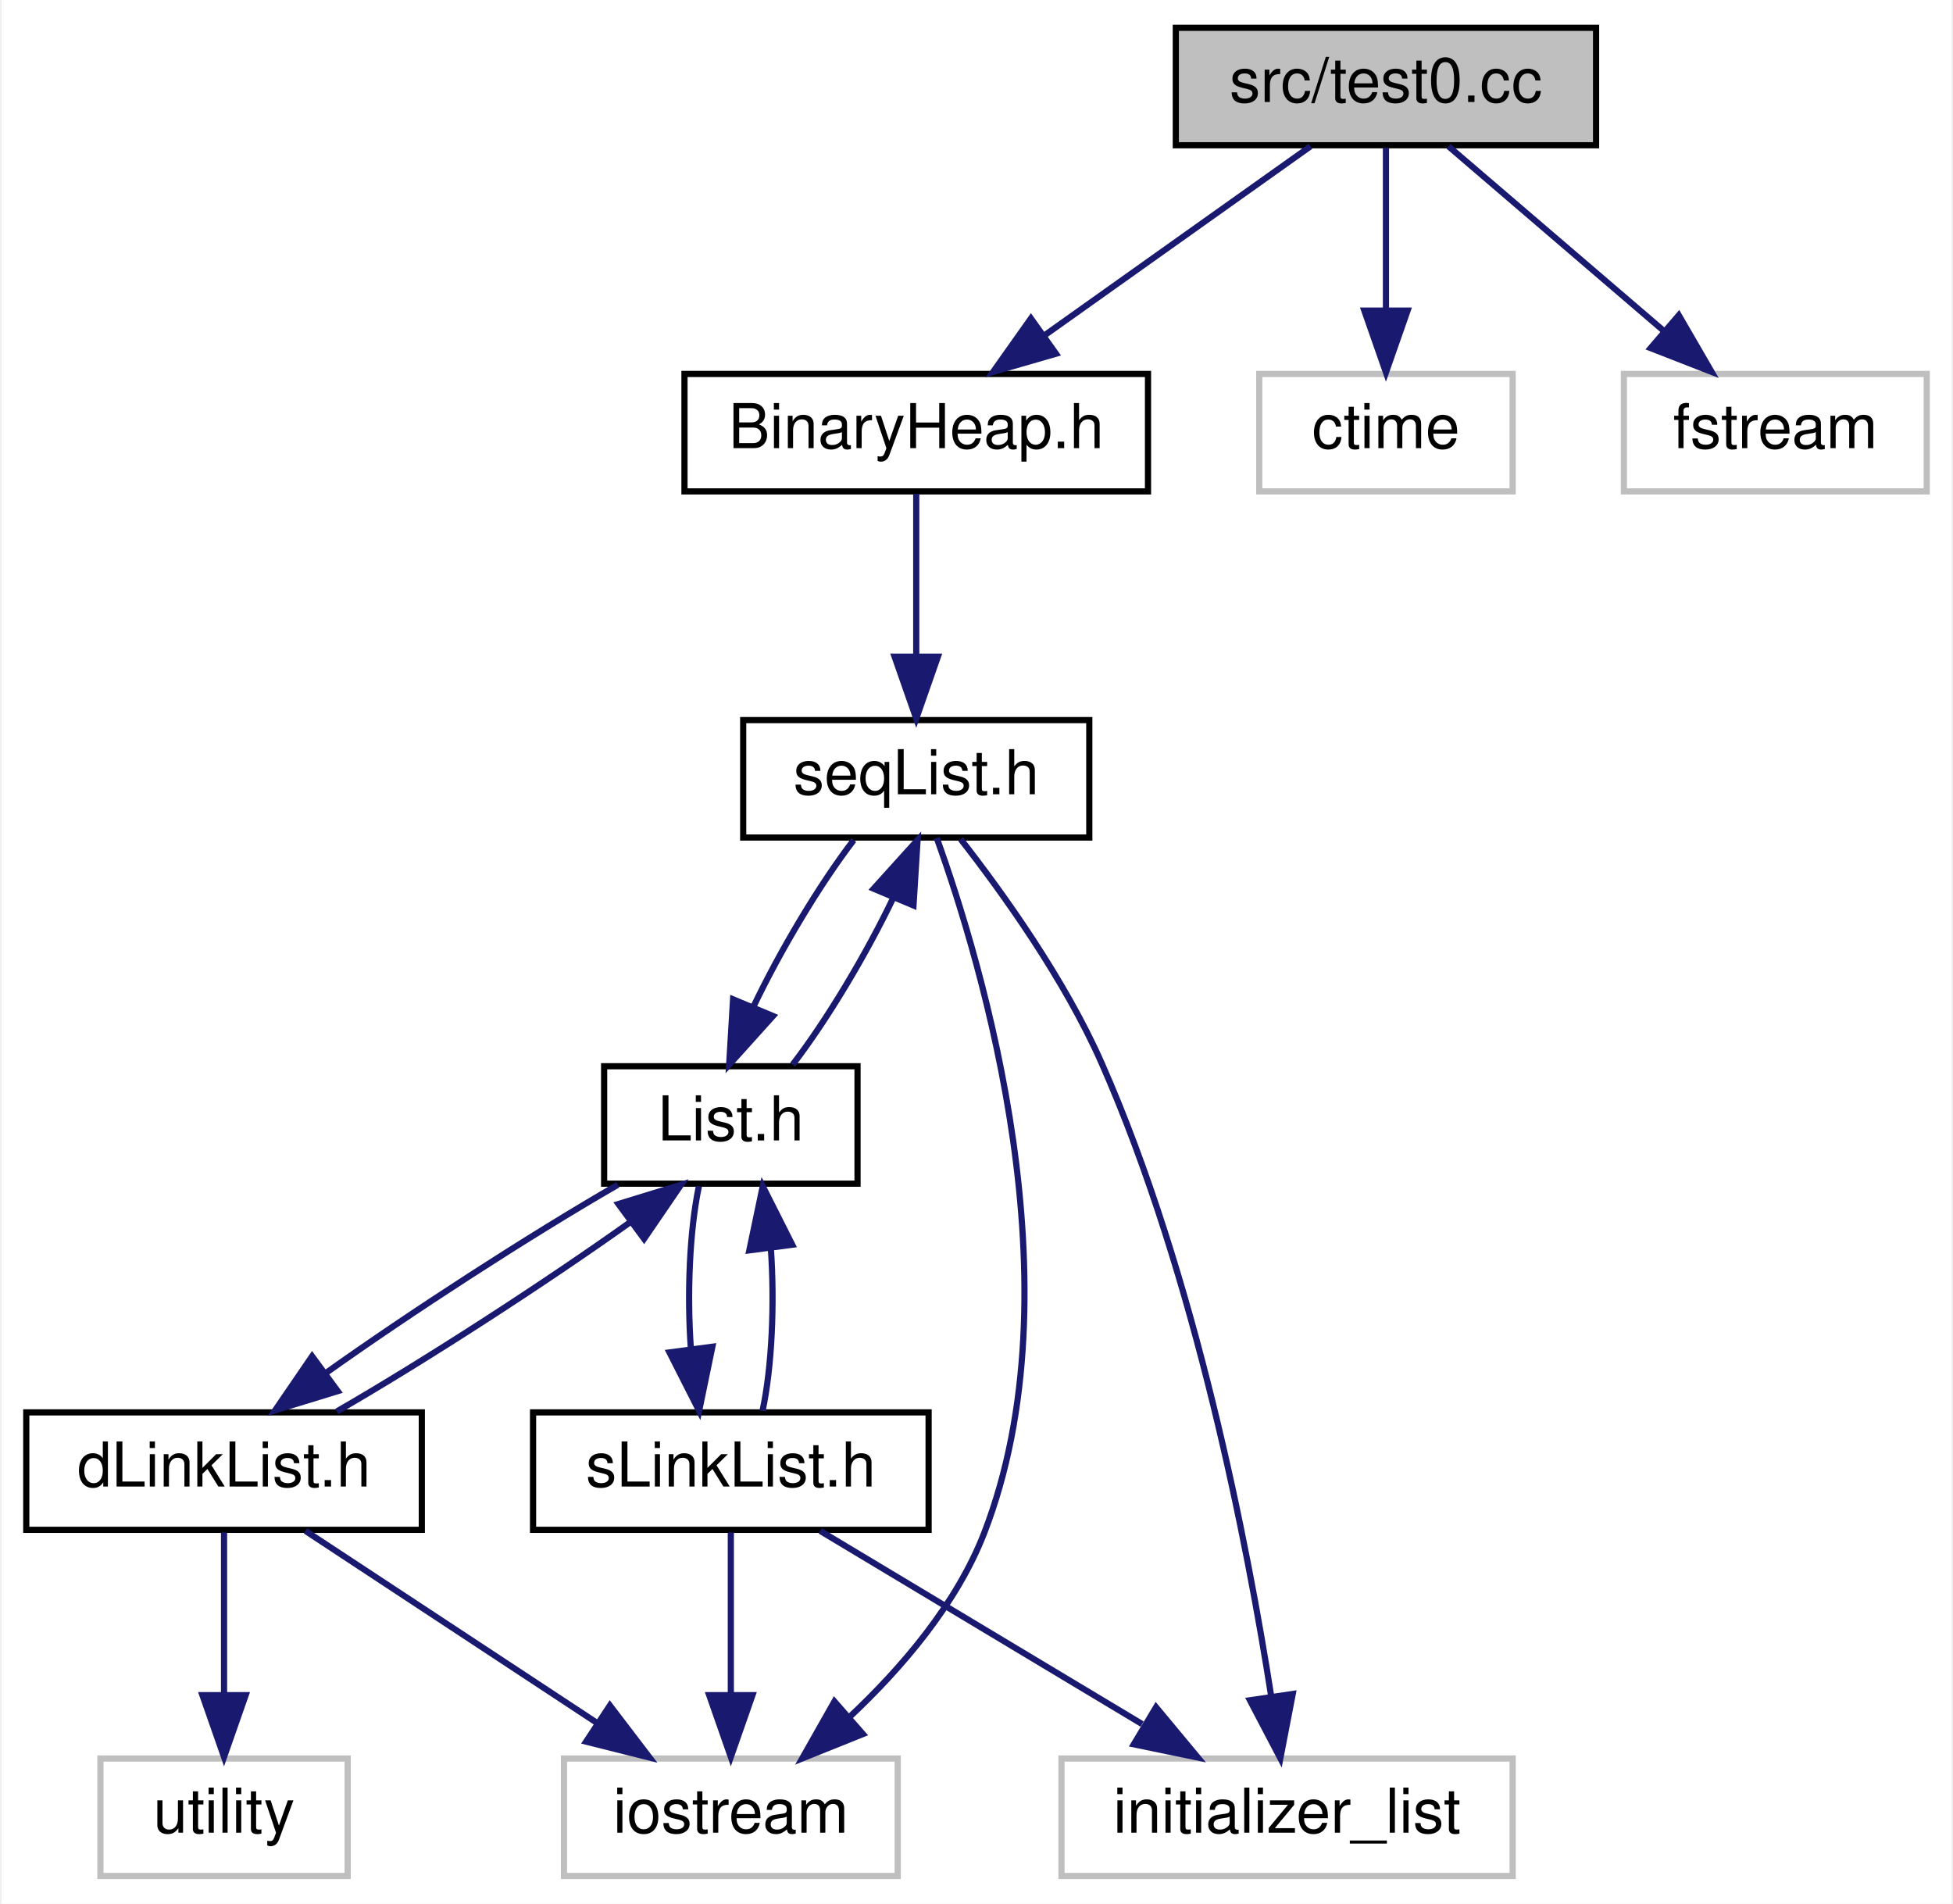
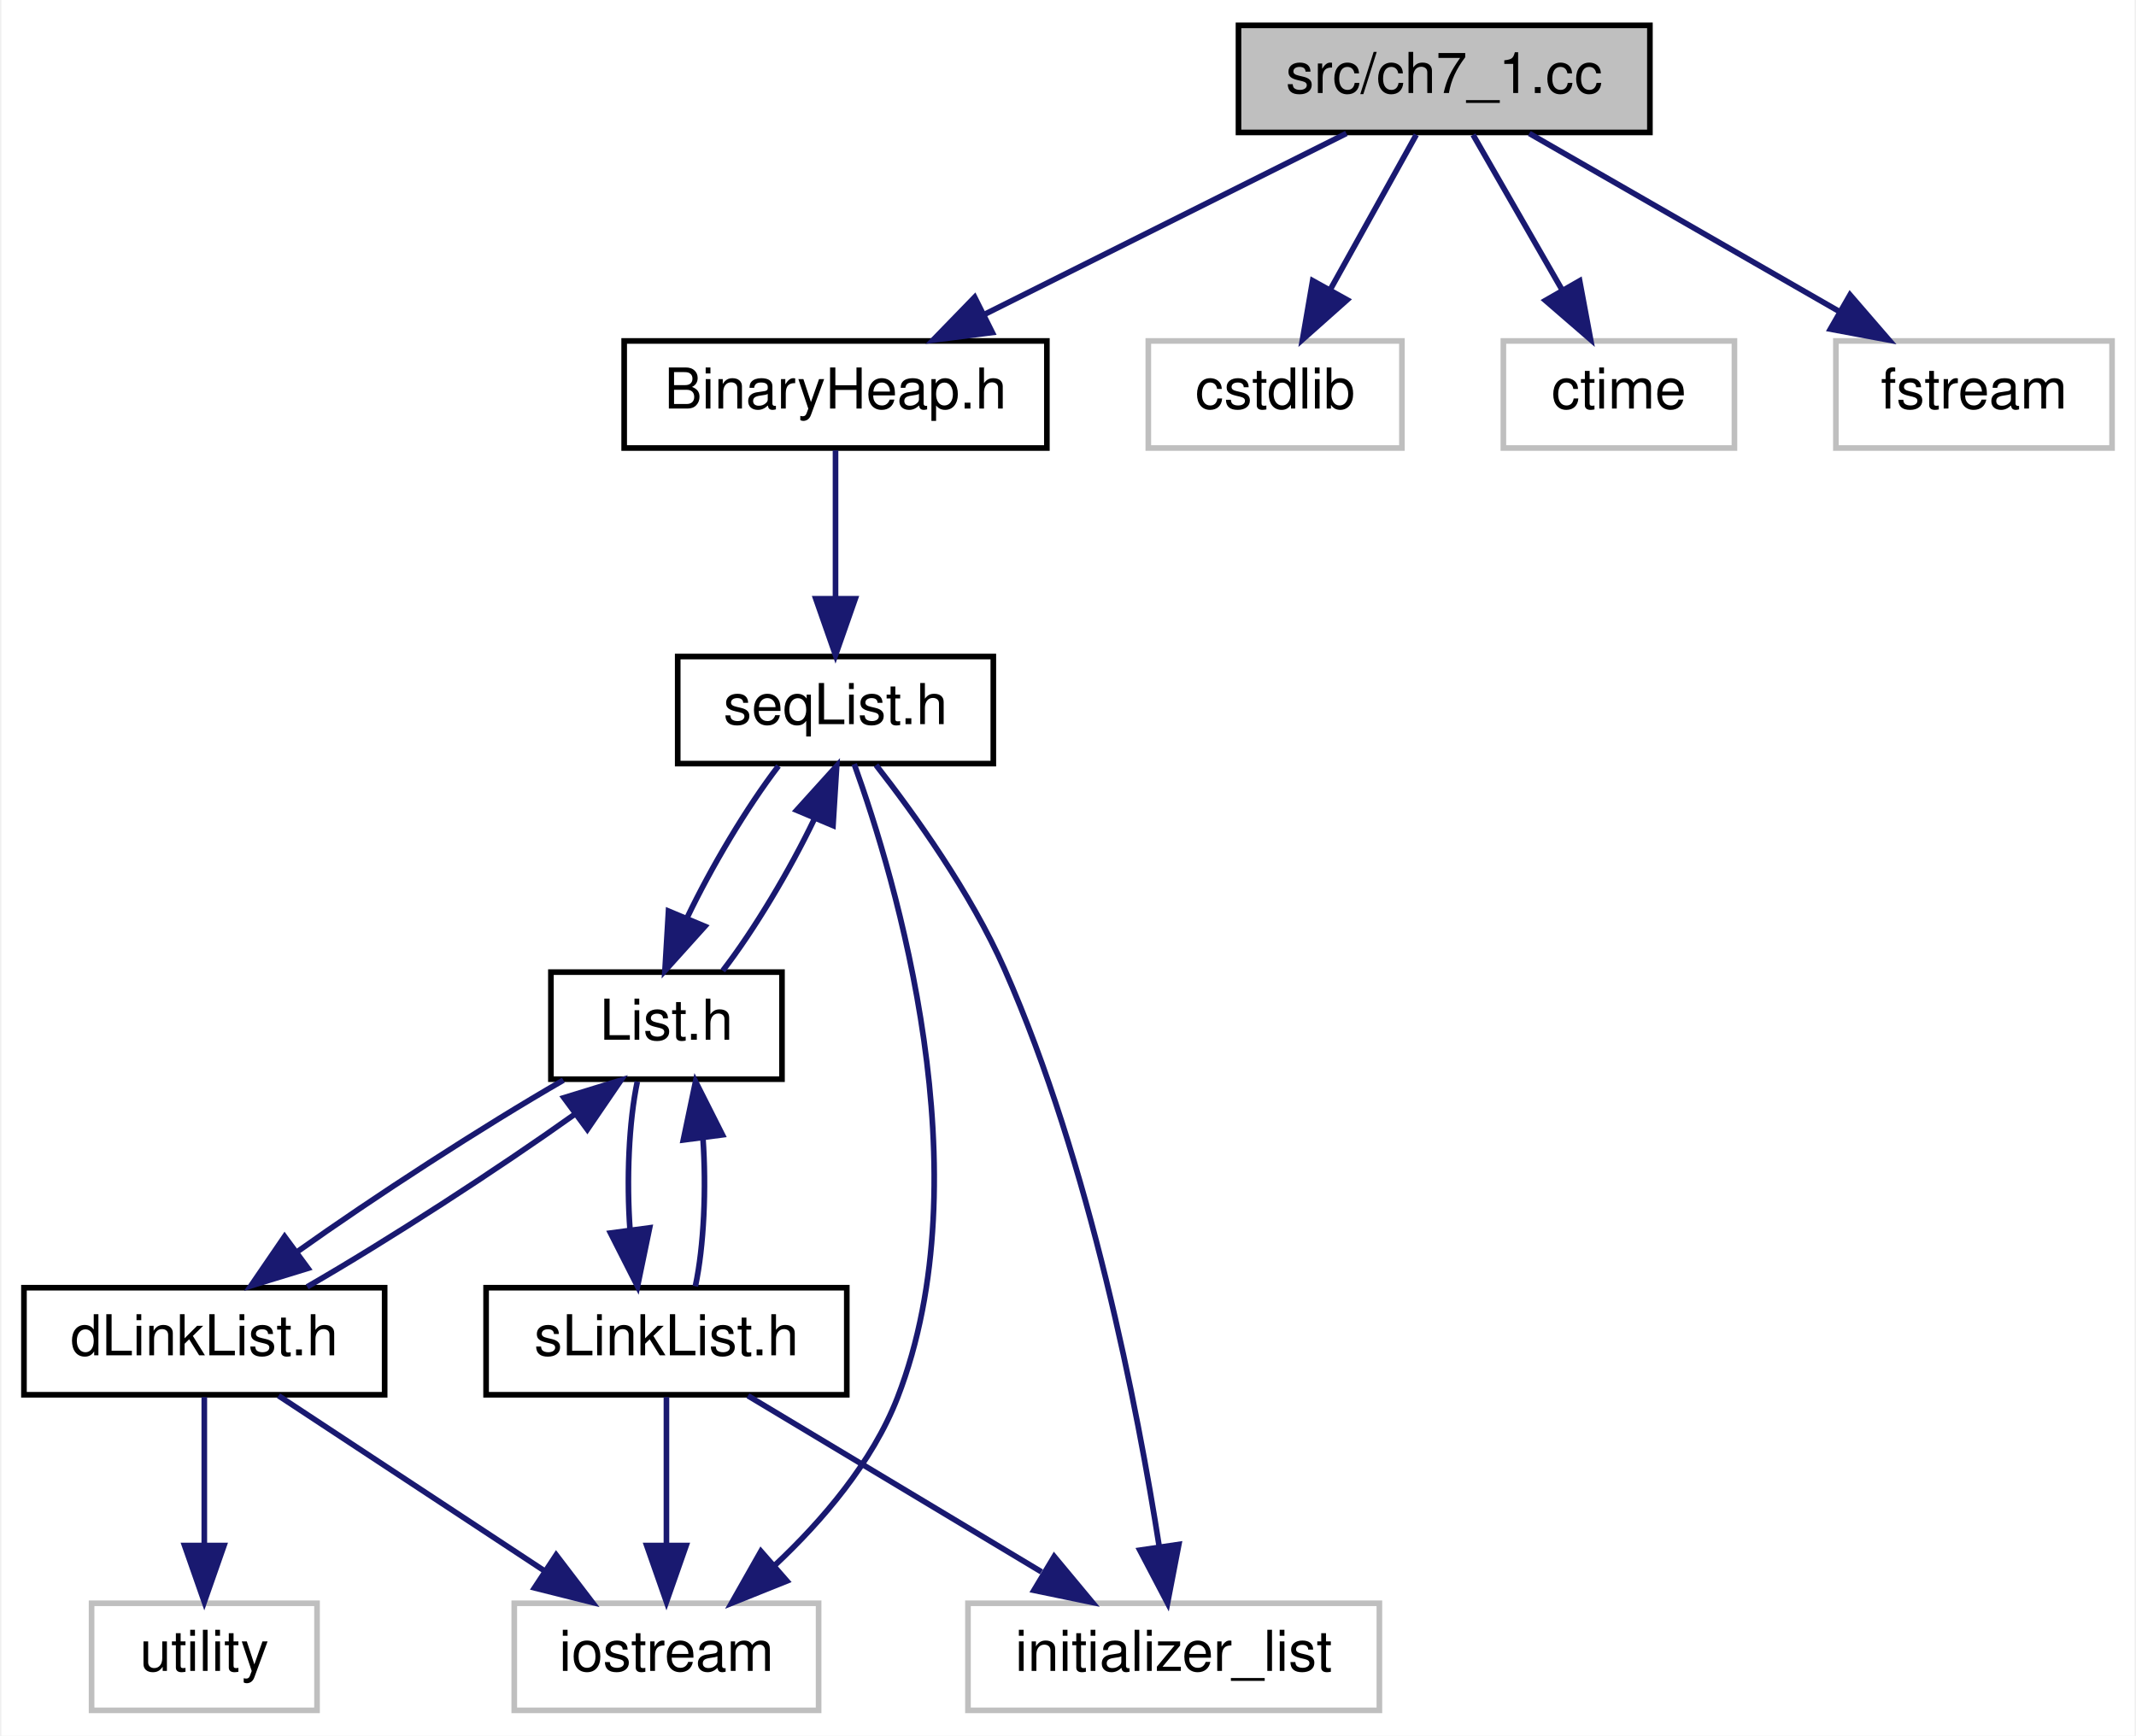
- <svg xmlns="http://www.w3.org/2000/svg" xmlns:xlink="http://www.w3.org/1999/xlink" width="316pt" height="308pt" viewBox="0.00 0.00 315.50 308.00">
+ <svg xmlns="http://www.w3.org/2000/svg" xmlns:xlink="http://www.w3.org/1999/xlink" width="379pt" height="308pt" viewBox="0.00 0.00 378.50 308.00">
  <g id="graph0" class="graph" transform="scale(1 1) rotate(0) translate(4 304)">
-     <polygon fill="white" stroke="none" points="-4,4 -4,-304 311.5,-304 311.5,4 -4,4" />
+     <polygon fill="white" stroke="none" points="-4,4 -4,-304 374.5,-304 374.5,4 -4,4" />
    <g id="node1" class="node">
      <g id="a_node1">
-         <a xlink:title="优先级队列基本测试代码">
-           <polygon fill="#bfbfbf" stroke="black" points="186,-280.5 186,-299.5 254,-299.5 254,-280.5 186,-280.5" />
-           <text text-anchor="middle" x="220" y="-287.5" font-family="Helvetica,sans-Serif" font-size="10.00">src/test0.cc</text>
+         <a xlink:title="程序设计题第1题：实现最大堆">
+           <polygon fill="#bfbfbf" stroke="black" points="215.5,-280.5 215.5,-299.5 288.5,-299.5 288.5,-280.5 215.5,-280.5" />
+           <text text-anchor="middle" x="252" y="-287.5" font-family="Helvetica,sans-Serif" font-size="10.00">src/ch7_1.cc</text>
        </a>
      </g>
    </g>
    <g id="node2" class="node">
      <g id="a_node2">
        <a xlink:href="a04520.html" target="_top" xlink:title="优先级队列的接口和实现">
          <polygon fill="white" stroke="black" points="106.5,-224.5 106.5,-243.5 181.5,-243.5 181.5,-224.5 106.5,-224.5" />
          <text text-anchor="middle" x="144" y="-231.5" font-family="Helvetica,sans-Serif" font-size="10.00">BinaryHeap.h</text>
        </a>
      </g>
    </g>
    <g id="edge1" class="edge">
-       <path fill="none" stroke="midnightblue" d="M207.789,-280.324C196.224,-272.107 178.625,-259.602 164.839,-249.807" />
-       <polygon fill="midnightblue" stroke="midnightblue" points="166.612,-246.773 156.433,-243.834 162.557,-252.479 166.612,-246.773" />
+       <path fill="none" stroke="midnightblue" d="M234.648,-280.324C217.328,-271.664 190.485,-258.242 170.498,-248.249" />
+       <polygon fill="midnightblue" stroke="midnightblue" points="171.819,-244.996 161.309,-243.655 168.688,-251.257 171.819,-244.996" />
    </g>
    <g id="node10" class="node">
      <g id="a_node10">
        <a xlink:title=" ">
-           <polygon fill="white" stroke="#bfbfbf" points="199.5,-224.5 199.5,-243.5 240.5,-243.5 240.5,-224.5 199.5,-224.5" />
-           <text text-anchor="middle" x="220" y="-231.5" font-family="Helvetica,sans-Serif" font-size="10.00">ctime</text>
+           <polygon fill="white" stroke="#bfbfbf" points="199.5,-224.5 199.5,-243.5 244.5,-243.5 244.5,-224.5 199.5,-224.5" />
+           <text text-anchor="middle" x="222" y="-231.5" font-family="Helvetica,sans-Serif" font-size="10.00">cstdlib</text>
        </a>
      </g>
    </g>
    <g id="edge15" class="edge">
-       <path fill="none" stroke="midnightblue" d="M220,-280.083C220,-273.006 220,-262.861 220,-253.986" />
-       <polygon fill="midnightblue" stroke="midnightblue" points="223.5,-253.751 220,-243.751 216.5,-253.751 223.5,-253.751" />
+       <path fill="none" stroke="midnightblue" d="M247.046,-280.083C242.896,-272.613 236.847,-261.724 231.733,-252.52" />
+       <polygon fill="midnightblue" stroke="midnightblue" points="234.778,-250.793 226.862,-243.751 228.659,-254.192 234.778,-250.793" />
    </g>
    <g id="node11" class="node">
      <g id="a_node11">
        <a xlink:title=" ">
-           <polygon fill="white" stroke="#bfbfbf" points="258.5,-224.5 258.5,-243.5 307.5,-243.5 307.5,-224.5 258.5,-224.5" />
-           <text text-anchor="middle" x="283" y="-231.5" font-family="Helvetica,sans-Serif" font-size="10.00">fstream</text>
+           <polygon fill="white" stroke="#bfbfbf" points="262.5,-224.5 262.5,-243.5 303.5,-243.5 303.5,-224.5 262.5,-224.5" />
+           <text text-anchor="middle" x="283" y="-231.5" font-family="Helvetica,sans-Serif" font-size="10.00">ctime</text>
        </a>
      </g>
    </g>
    <g id="edge16" class="edge">
-       <path fill="none" stroke="midnightblue" d="M230.122,-280.324C239.526,-272.263 253.744,-260.077 265.069,-250.369" />
-       <polygon fill="midnightblue" stroke="midnightblue" points="267.379,-252.999 272.694,-243.834 262.823,-247.684 267.379,-252.999" />
+       <path fill="none" stroke="midnightblue" d="M257.119,-280.083C261.408,-272.613 267.658,-261.724 272.942,-252.52" />
+       <polygon fill="midnightblue" stroke="midnightblue" points="276.033,-254.166 277.976,-243.751 269.962,-250.681 276.033,-254.166" />
+     </g>
+     <g id="node12" class="node">
+       <g id="a_node12">
+         <a xlink:title=" ">
+           <polygon fill="white" stroke="#bfbfbf" points="321.5,-224.5 321.5,-243.5 370.5,-243.5 370.5,-224.5 321.5,-224.5" />
+           <text text-anchor="middle" x="346" y="-231.5" font-family="Helvetica,sans-Serif" font-size="10.00">fstream</text>
+         </a>
+       </g>
+     </g>
+     <g id="edge17" class="edge">
+       <path fill="none" stroke="midnightblue" d="M267.103,-280.324C281.903,-271.822 304.694,-258.729 321.982,-248.797" />
+       <polygon fill="midnightblue" stroke="midnightblue" points="324.007,-251.671 330.935,-243.655 320.52,-245.601 324.007,-251.671" />
    </g>
    <g id="node3" class="node">
      <g id="a_node3">
        <a xlink:href="a04529.html" target="_top" xlink:title="顺序表类">
          <polygon fill="white" stroke="black" points="116,-168.5 116,-187.5 172,-187.5 172,-168.5 116,-168.5" />
          <text text-anchor="middle" x="144" y="-175.5" font-family="Helvetica,sans-Serif" font-size="10.00">seqList.h</text>
        </a>
      </g>
    </g>
    <g id="edge2" class="edge">
      <path fill="none" stroke="midnightblue" d="M144,-224.083C144,-217.006 144,-206.861 144,-197.986" />
      <polygon fill="midnightblue" stroke="midnightblue" points="147.5,-197.751 144,-187.751 140.5,-197.751 147.5,-197.751" />
    </g>
    <g id="node4" class="node">
      <g id="a_node4">
        <a xlink:href="a04526.html" target="_top" xlink:title="栈的抽象类">
          <polygon fill="white" stroke="black" points="93.5,-112.5 93.5,-131.5 134.5,-131.5 134.5,-112.5 93.5,-112.5" />
          <text text-anchor="middle" x="114" y="-119.5" font-family="Helvetica,sans-Serif" font-size="10.00">List.h</text>
        </a>
      </g>
    </g>
    <g id="edge3" class="edge">
      <path fill="none" stroke="midnightblue" d="M133.88,-168.083C128.274,-160.77 121.976,-150.181 117.644,-141.103" />
      <polygon fill="midnightblue" stroke="midnightblue" points="120.82,-139.625 113.731,-131.751 114.362,-142.327 120.82,-139.625" />
    </g>
    <g id="node6" class="node">
      <g id="a_node6">
        <a xlink:title=" ">
          <polygon fill="white" stroke="#bfbfbf" points="87,-0.5 87,-19.5 141,-19.5 141,-0.5 87,-0.5" />
          <text text-anchor="middle" x="114" y="-7.5" font-family="Helvetica,sans-Serif" font-size="10.00">iostream</text>
        </a>
      </g>
    </g>
    <g id="edge14" class="edge">
      <path fill="none" stroke="midnightblue" d="M147.316,-168.424C154.642,-148.1 170.387,-95.734 155,-56 150.546,-44.498 141.632,-34.131 133.251,-26.255" />
      <polygon fill="midnightblue" stroke="midnightblue" points="135.372,-23.46 125.541,-19.51 130.763,-28.729 135.372,-23.46" />
    </g>
    <g id="node9" class="node">
      <g id="a_node9">
        <a xlink:title=" ">
          <polygon fill="white" stroke="#bfbfbf" points="167.5,-0.5 167.5,-19.5 240.5,-19.5 240.5,-0.5 167.5,-0.5" />
          <text text-anchor="middle" x="204" y="-7.5" font-family="Helvetica,sans-Serif" font-size="10.00">initializer_list</text>
        </a>
      </g>
    </g>
    <g id="edge13" class="edge">
      <path fill="none" stroke="midnightblue" d="M151.19,-168.232C157.987,-159.533 168.012,-145.573 174,-132 189.235,-97.47 197.635,-53.837 201.442,-29.525" />
      <polygon fill="midnightblue" stroke="midnightblue" points="204.918,-29.945 202.914,-19.541 197.993,-28.923 204.918,-29.945" />
    </g>
    <g id="edge12" class="edge">
      <path fill="none" stroke="midnightblue" d="M123.993,-131.751C129.588,-139.014 135.895,-149.589 140.257,-158.69" />
      <polygon fill="midnightblue" stroke="midnightblue" points="137.106,-160.225 144.212,-168.083 143.557,-157.508 137.106,-160.225" />
    </g>
    <g id="node5" class="node">
      <g id="a_node5">
        <a xlink:href="a04523.html" target="_top" xlink:title="双链表类">
          <polygon fill="white" stroke="black" points="0,-56.5 0,-75.5 64,-75.5 64,-56.5 0,-56.5" />
          <text text-anchor="middle" x="32" y="-63.5" font-family="Helvetica,sans-Serif" font-size="10.00">dLinkList.h</text>
        </a>
      </g>
    </g>
    <g id="edge4" class="edge">
      <path fill="none" stroke="midnightblue" d="M95.71,-112.324C81.453,-104.107 62.137,-91.602 48.388,-81.807" />
      <polygon fill="midnightblue" stroke="midnightblue" points="50.395,-78.939 40.266,-75.834 46.248,-84.578 50.395,-78.939" />
    </g>
    <g id="node8" class="node">
      <g id="a_node8">
        <a xlink:href="a04532.html" target="_top" xlink:title="单链表类的定义和实现">
          <polygon fill="white" stroke="black" points="82,-56.5 82,-75.5 146,-75.5 146,-56.5 82,-56.5" />
          <text text-anchor="middle" x="114" y="-63.5" font-family="Helvetica,sans-Serif" font-size="10.00">sLinkList.h</text>
        </a>
      </g>
    </g>
    <g id="edge8" class="edge">
      <path fill="none" stroke="midnightblue" d="M108.834,-112.083C107.324,-104.927 106.894,-94.635 107.542,-85.691" />
      <polygon fill="midnightblue" stroke="midnightblue" points="111.015,-86.126 108.869,-75.751 104.077,-85.2 111.015,-86.126" />
    </g>
    <g id="edge5" class="edge">
      <path fill="none" stroke="midnightblue" d="M50.252,-75.654C64.585,-83.913 84.047,-96.517 97.821,-106.342" />
      <polygon fill="midnightblue" stroke="midnightblue" points="95.813,-109.21 105.94,-112.324 99.965,-103.574 95.813,-109.21" />
    </g>
    <g id="edge6" class="edge">
      <path fill="none" stroke="midnightblue" d="M45.175,-56.324C57.847,-47.979 77.233,-35.212 92.206,-25.352" />
      <polygon fill="midnightblue" stroke="midnightblue" points="94.431,-28.078 100.858,-19.654 90.581,-22.231 94.431,-28.078" />
    </g>
    <g id="node7" class="node">
      <g id="a_node7">
        <a xlink:title=" ">
          <polygon fill="white" stroke="#bfbfbf" points="12,-0.5 12,-19.5 52,-19.5 52,-0.5 12,-0.5" />
          <text text-anchor="middle" x="32" y="-7.5" font-family="Helvetica,sans-Serif" font-size="10.00">utility</text>
        </a>
      </g>
    </g>
    <g id="edge7" class="edge">
      <path fill="none" stroke="midnightblue" d="M32,-56.083C32,-49.006 32,-38.861 32,-29.986" />
      <polygon fill="midnightblue" stroke="midnightblue" points="35.5,-29.751 32,-19.751 28.5,-29.751 35.5,-29.751" />
    </g>
    <g id="edge9" class="edge">
      <path fill="none" stroke="midnightblue" d="M119.131,-75.751C120.657,-82.858 121.104,-93.136 120.472,-102.101" />
      <polygon fill="midnightblue" stroke="midnightblue" points="116.993,-101.713 119.166,-112.083 123.934,-102.622 116.993,-101.713" />
    </g>
    <g id="edge11" class="edge">
      <path fill="none" stroke="midnightblue" d="M114,-56.083C114,-49.006 114,-38.861 114,-29.986" />
      <polygon fill="midnightblue" stroke="midnightblue" points="117.5,-29.751 114,-19.751 110.5,-29.751 117.5,-29.751" />
    </g>
    <g id="edge10" class="edge">
      <path fill="none" stroke="midnightblue" d="M128.46,-56.324C142.5,-47.9 164.048,-34.971 180.543,-25.074" />
      <polygon fill="midnightblue" stroke="midnightblue" points="182.802,-27.801 189.576,-19.654 179.2,-21.798 182.802,-27.801" />
    </g>
  </g>
</svg>
